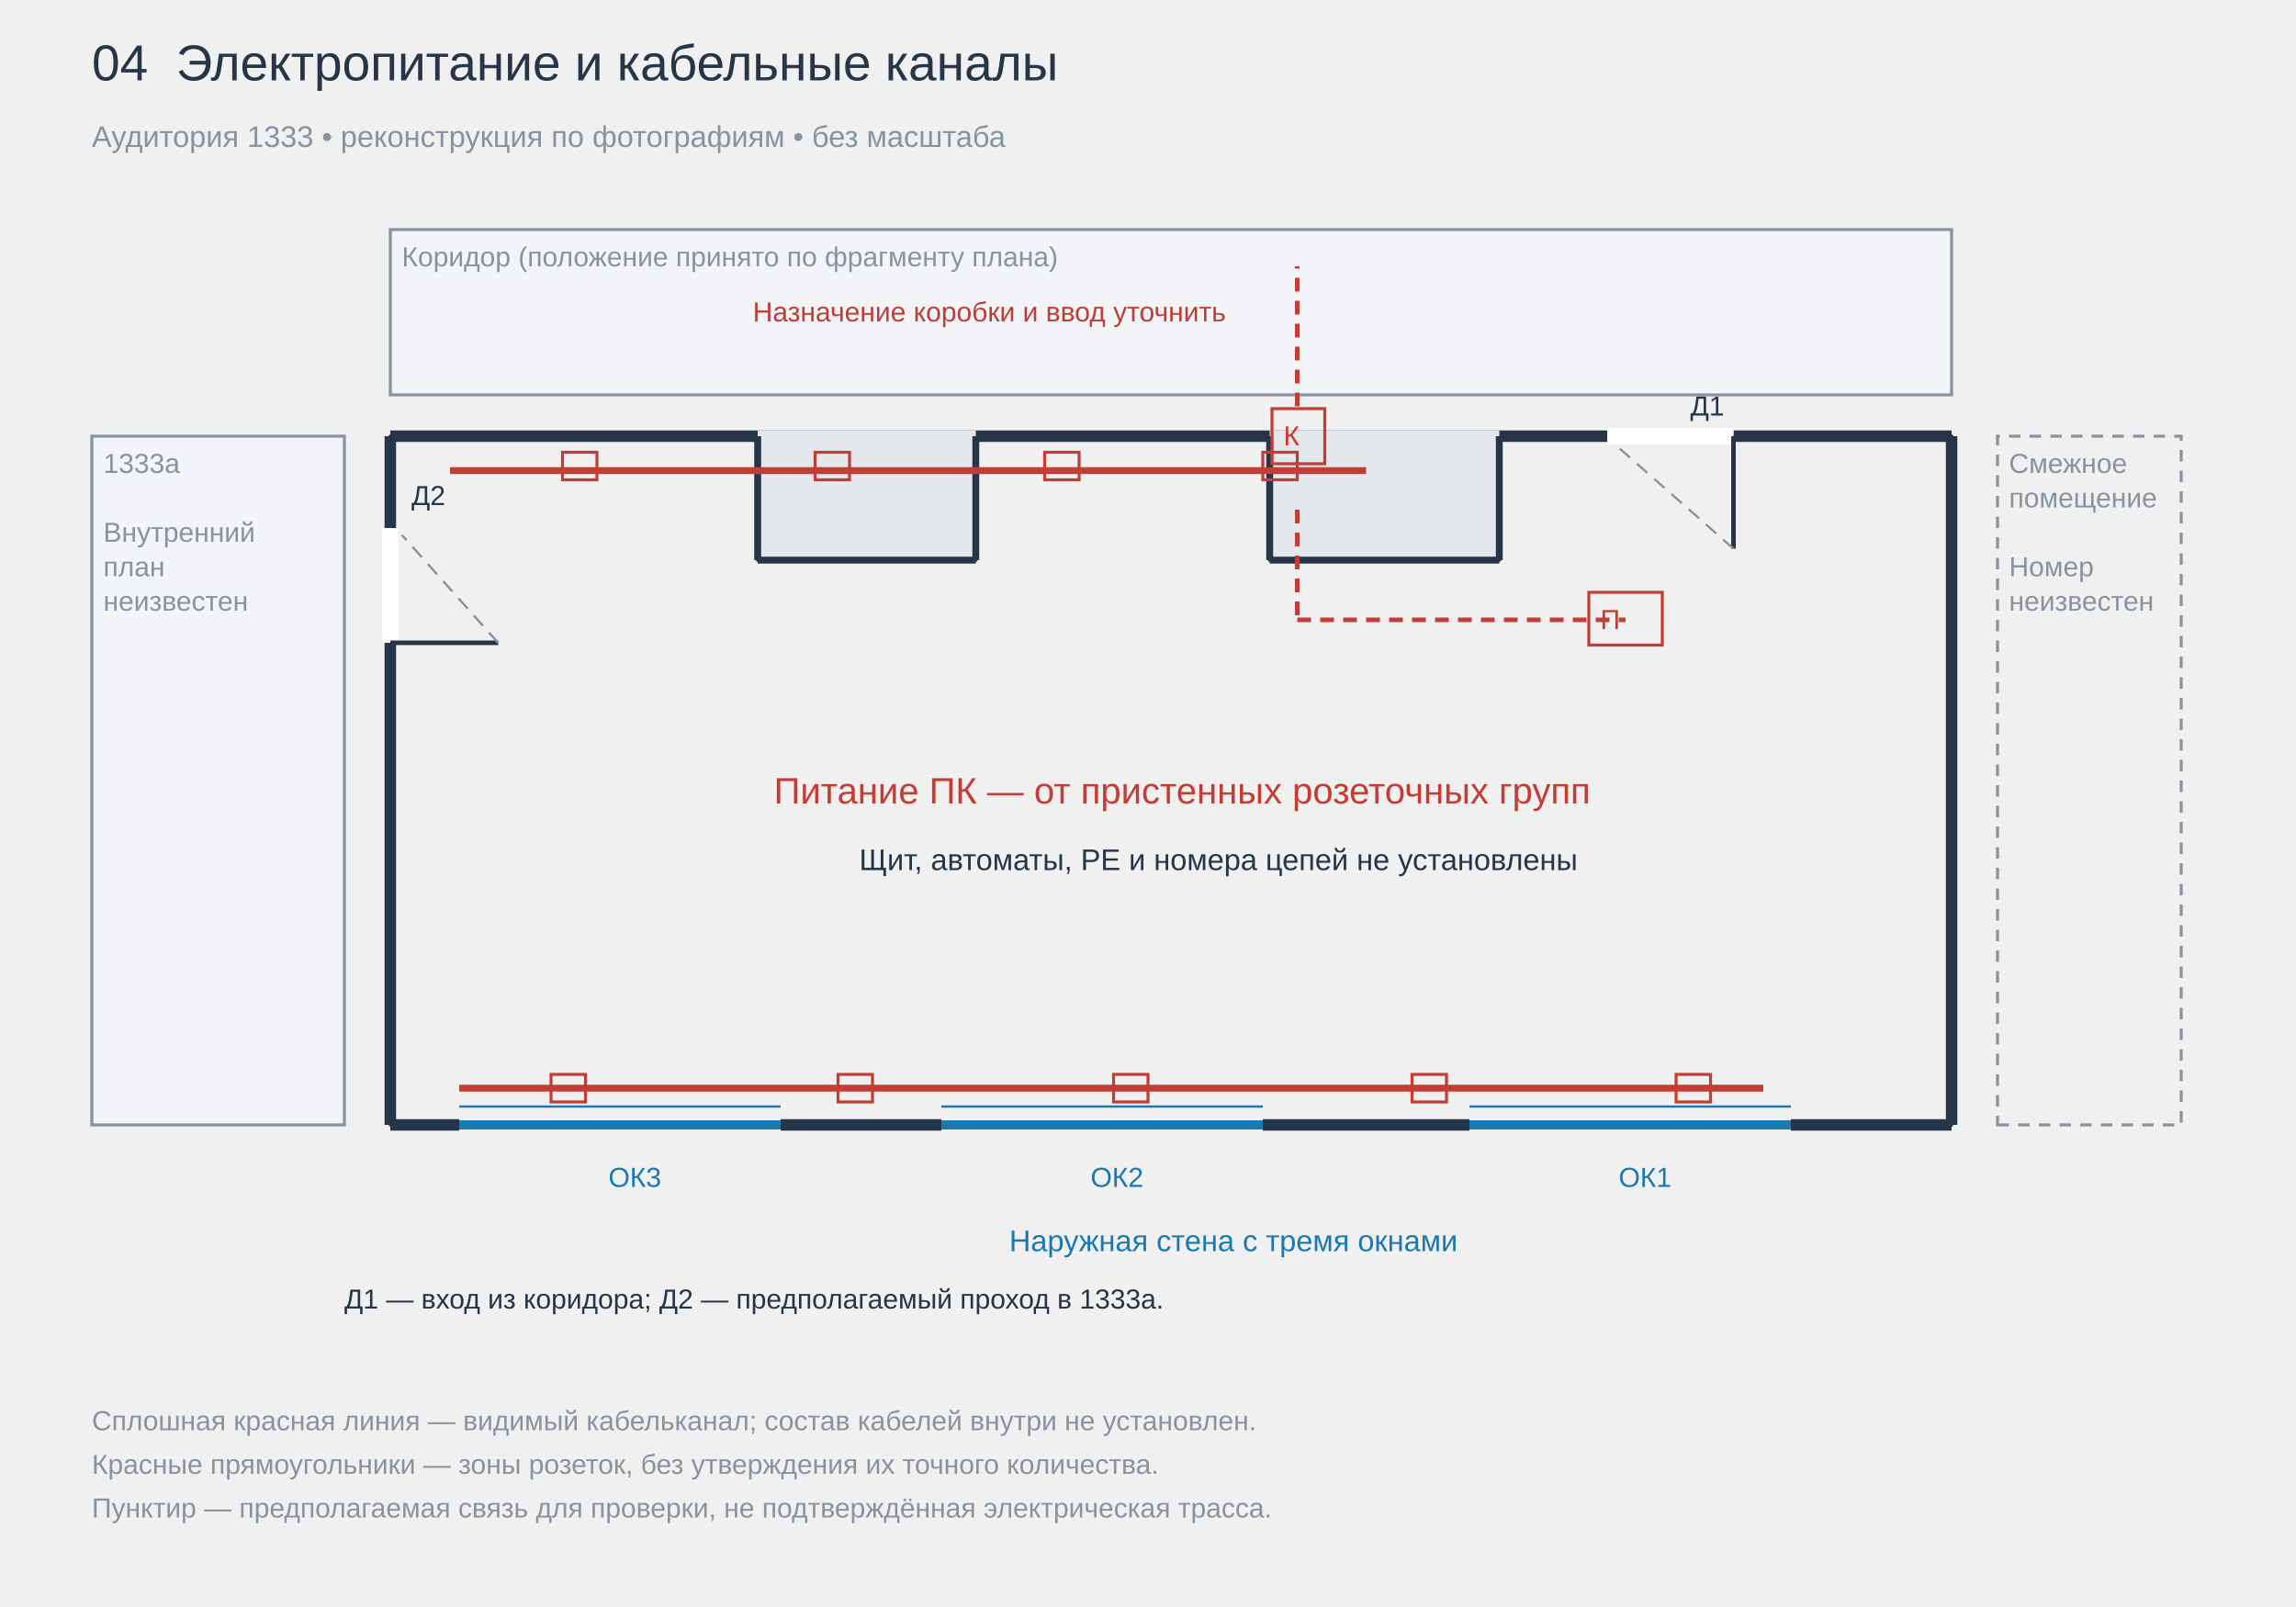
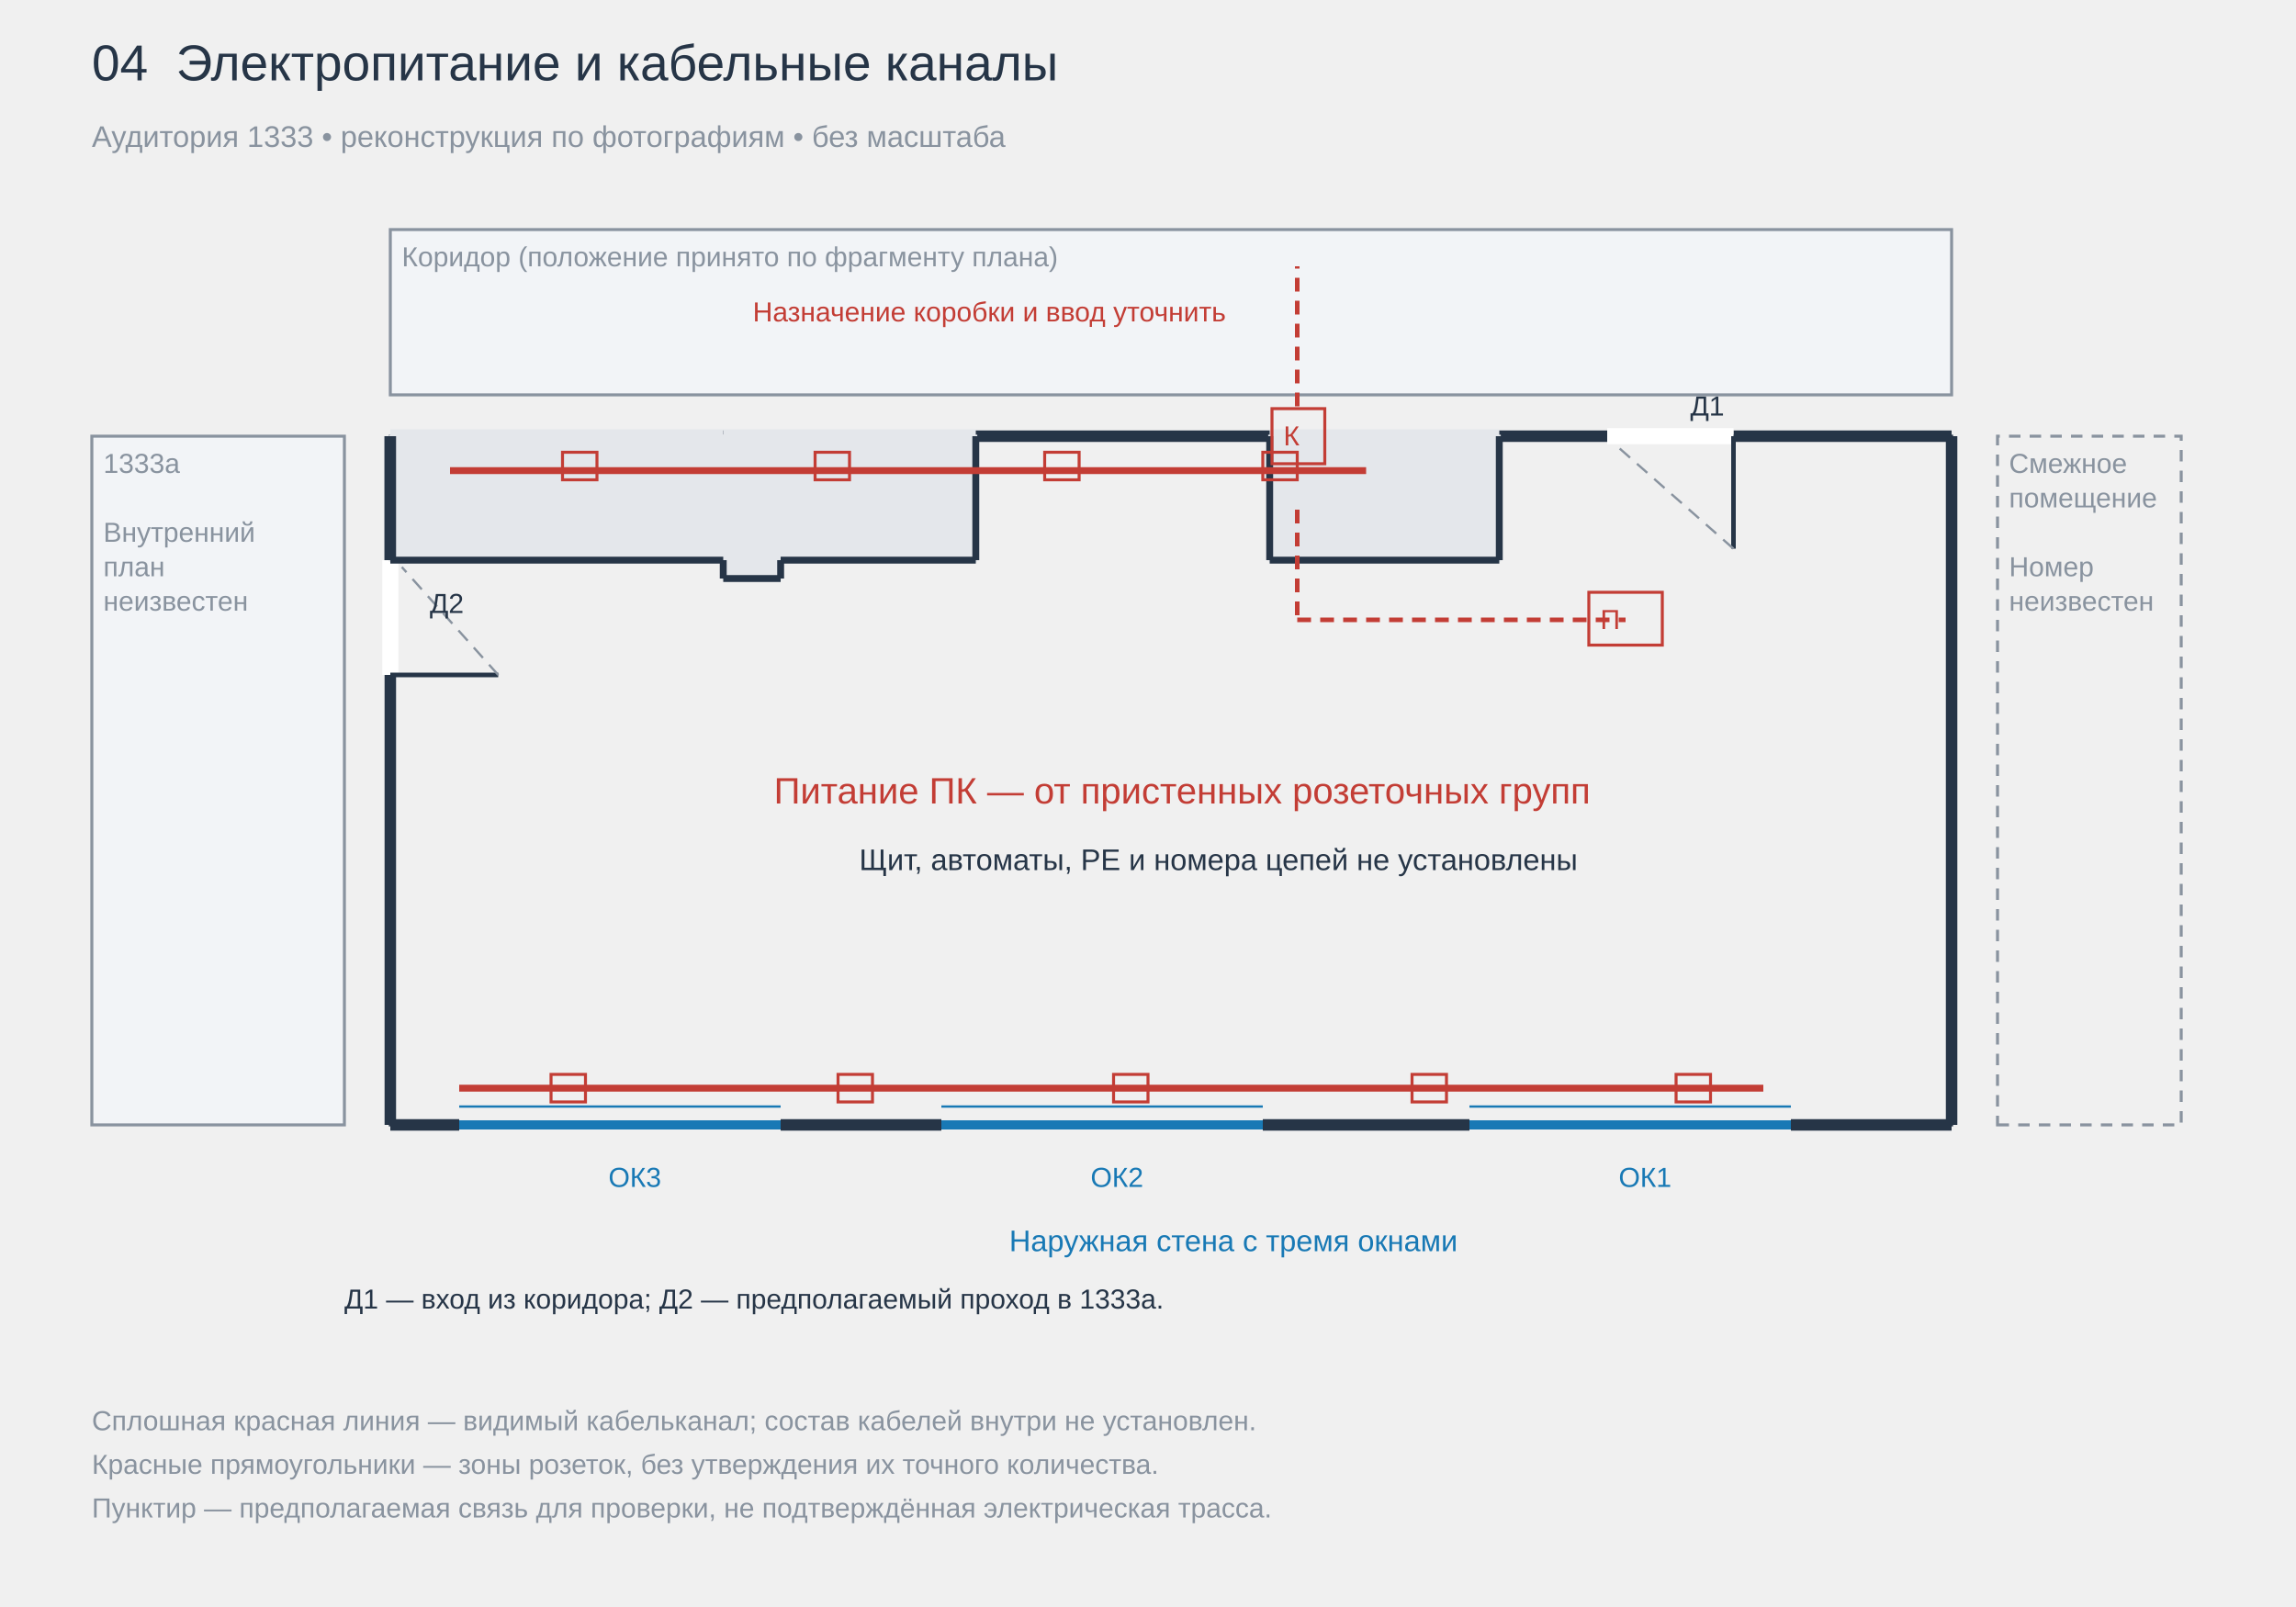
<svg xmlns="http://www.w3.org/2000/svg" version="1.1" width="1000" height="700" viewBox="0 0 1000 700">
  <text fill="#263547" xml:space="preserve" transform="matrix(1 0 -0 1 0 700)" font-size="22" font-family="Arial">
    <tspan y="-665" x="40 52.232 64.464 70.558 76.652 92.448 105.274 117.506 127.12 137.196 149.428 161.66 173.562 185.838 195.914 208.146 220.29 232.566 244.798 250.892 263.168 269.262 278.876 291.108 303.692 315.924 328.75 340.19 352.334 368.13 380.362 386.456 396.07 408.302 420.446 432.678 445.504">04  Электропитание и кабельные каналы</tspan>
  </text>
  <text fill="#89939f" xml:space="preserve" transform="matrix(1 0 -0 1 0 700)" font-size="13" font-family="Arial">
    <tspan y="-636" x="40 48.658 55.158 62.737 69.991 75.945 83.173 90.401 97.655 104.688 108.289 115.517 119.846 127.074 134.302 141.53 145.131 149.681 153.282 160.51 167.738 173.419 180.647 187.823 194.323 200.277 207.505 214.005 219.686 227.122 234.376 241.409 245.01 252.043 259.271 262.872 273.558 280.786 286.74 293.968 298.7 305.928 313.156 323.842 331.096 338.129 347.06 350.661 355.211 358.812 366.248 373.476 379.43 383.031 391.962 399.19 405.69 416.116 422.07 429.298 436.734">Аудитория 1­333 • реконструкция по фотографиям • без масштаба</tspan>
  </text>
  <path transform="matrix(1,0,0,-1,0,700)" d="M170 528H850V600H170Z" fill="#f2f4f7" />
  <path transform="matrix(1,0,0,-1,0,700)" stroke-width="1.3" stroke-linecap="butt" stroke-miterlimit="10" stroke-linejoin="miter" fill="none" stroke="#89939f" d="M170 528H850V600H170Z" />
  <text fill="#89939f" xml:space="preserve" transform="matrix(1 0 -0 1 0 700)" font-size="12" font-family="Arial">
    <tspan y="-584" x="175 181.984 188.656 195.328 202.024 209.02 215.692 222.364 225.688 229.684 236.176 242.848 249.844 256.516 264.532 271.204 277.828 284.524 291.196 294.52 301.012 307.684 314.38 321.004 327.496 332.992 339.664 342.988 349.48 356.152 359.476 369.34 376.012 382.684 387.052 395.296 401.968 408.592 414.088 420.088 423.412 429.904 436.9 443.572 450.196 456.868">Коридор (положение принято по фрагменту плана)</tspan>
  </text>
  <path transform="matrix(1,0,0,-1,0,700)" d="M40 210H150V510H40Z" fill="#f2f4f7" />
  <path transform="matrix(1,0,0,-1,0,700)" stroke-width="1.3" stroke-linecap="butt" stroke-miterlimit="10" stroke-linejoin="miter" fill="none" stroke="#89939f" d="M40 210H150V510H40Z" />
  <text fill="#89939f" xml:space="preserve" transform="matrix(1 0 -0 1 0 700)" font-size="12" font-family="Arial">
    <tspan y="-494" x="45 51.672 55.668 62.34 69.012 75.684">1­333а</tspan>
  </text>
  <text fill="#89939f" xml:space="preserve" transform="matrix(1 0 -0 1 0 700)" font-size="12" font-family="Arial">
    <tspan y="-464" x="45 52.992 59.616 65.616 71.112 77.784 84.456 91.08 97.704 104.4">Внутренний</tspan>
  </text>
  <text fill="#89939f" xml:space="preserve" transform="matrix(1 0 -0 1 0 700)" font-size="12" font-family="Arial">
    <tspan y="-449" x="45 51.492 58.488 65.16">план</tspan>
  </text>
  <text fill="#89939f" xml:space="preserve" transform="matrix(1 0 -0 1 0 700)" font-size="12" font-family="Arial">
    <tspan y="-434" x="45 51.624 58.296 64.992 70.488 76.86 83.532 89.532 95.028 101.7">неизвестен</tspan>
  </text>
  <path transform="matrix(1,0,0,-1,0,700)" stroke-width="1.3" stroke-linecap="butt" stroke-dasharray="5,4" stroke-miterlimit="10" stroke-linejoin="miter" fill="none" stroke="#89939f" d="M870 210H950V510H870Z" />
  <text fill="#89939f" xml:space="preserve" transform="matrix(1 0 -0 1 0 700)" font-size="12" font-family="Arial">
    <tspan y="-494" x="875 883.664 891.908 898.58 906.596 913.22 919.892">Смежное</tspan>
  </text>
  <text fill="#89939f" xml:space="preserve" transform="matrix(1 0 -0 1 0 700)" font-size="12" font-family="Arial">
    <tspan y="-479" x="875 881.492 888.164 896.408 903.08 912.944 919.616 926.24 932.936">помещение</tspan>
  </text>
  <text fill="#89939f" xml:space="preserve" transform="matrix(1 0 -0 1 0 700)" font-size="12" font-family="Arial">
    <tspan y="-449" x="875 883.664 890.336 898.58 905.252">Номер</tspan>
  </text>
  <text fill="#89939f" xml:space="preserve" transform="matrix(1 0 -0 1 0 700)" font-size="12" font-family="Arial">
    <tspan y="-434" x="875 881.624 888.296 894.992 900.488 906.86 913.532 919.532 925.028 931.7">неизвестен</tspan>
  </text>
  <path transform="matrix(1,0,0,-1,0,700)" stroke-width="1.3" stroke-linecap="butt" stroke-miterlimit="10" stroke-linejoin="miter" fill="none" stroke="#263547" d="M170 210H850V510H170Z" />
  <path transform="matrix(1,0,0,-1,0,700)" stroke-width="5" stroke-linecap="butt" stroke-miterlimit="10" stroke-linejoin="miter" fill="none" stroke="#263547" d="M850 510H755" />
  <path transform="matrix(1,0,0,-1,0,700)" stroke-width="5" stroke-linecap="butt" stroke-miterlimit="10" stroke-linejoin="miter" fill="none" stroke="#263547" d="M700 510H170" />
  <path transform="matrix(1,0,0,-1,0,700)" stroke-width="5" stroke-linecap="butt" stroke-miterlimit="10" stroke-linejoin="miter" fill="none" stroke="#263547" d="M850 510V210" />
-   <path transform="matrix(1,0,0,-1,0,700)" stroke-width="5" stroke-linecap="butt" stroke-miterlimit="10" stroke-linejoin="miter" fill="none" stroke="#263547" d="M170 510V470" />
-   <path transform="matrix(1,0,0,-1,0,700)" stroke-width="5" stroke-linecap="butt" stroke-miterlimit="10" stroke-linejoin="miter" fill="none" stroke="#263547" d="M170 420V210" />
+   <path transform="matrix(1,0,0,-1,0,700)" stroke-width="5" stroke-linecap="butt" stroke-miterlimit="10" stroke-linejoin="miter" fill="none" stroke="#263547" d="M170 510V456" />
+   <path transform="matrix(1,0,0,-1,0,700)" stroke-width="5" stroke-linecap="butt" stroke-miterlimit="10" stroke-linejoin="miter" fill="none" stroke="#263547" d="M170 406V210" />
  <path transform="matrix(1,0,0,-1,0,700)" stroke-width="5" stroke-linecap="butt" stroke-miterlimit="10" stroke-linejoin="miter" fill="none" stroke="#263547" d="M850 210H780" />
  <path transform="matrix(1,0,0,-1,0,700)" stroke-width="5" stroke-linecap="butt" stroke-miterlimit="10" stroke-linejoin="miter" fill="none" stroke="#263547" d="M640 210H550" />
  <path transform="matrix(1,0,0,-1,0,700)" stroke-width="5" stroke-linecap="butt" stroke-miterlimit="10" stroke-linejoin="miter" fill="none" stroke="#263547" d="M410 210H340" />
  <path transform="matrix(1,0,0,-1,0,700)" stroke-width="5" stroke-linecap="butt" stroke-miterlimit="10" stroke-linejoin="miter" fill="none" stroke="#263547" d="M200 210H170" />
  <path transform="matrix(1,0,0,-1,0,700)" stroke-width="7" stroke-linecap="butt" stroke-miterlimit="10" stroke-linejoin="miter" fill="none" stroke="#ffffff" d="M755 510H700" />
-   <path transform="matrix(1,0,0,-1,0,700)" stroke-width="7" stroke-linecap="butt" stroke-miterlimit="10" stroke-linejoin="miter" fill="none" stroke="#ffffff" d="M170 470V420" />
+   <path transform="matrix(1,0,0,-1,0,700)" stroke-width="7" stroke-linecap="butt" stroke-miterlimit="10" stroke-linejoin="miter" fill="none" stroke="#ffffff" d="M170 456V406" />
  <path transform="matrix(1,0,0,-1,0,700)" stroke-width="2" stroke-linecap="butt" stroke-miterlimit="10" stroke-linejoin="miter" fill="none" stroke="#263547" d="M755 510V461" />
  <path transform="matrix(1,0,0,-1,0,700)" stroke-width="1" stroke-linecap="butt" stroke-dasharray="6,4" stroke-miterlimit="10" stroke-linejoin="miter" fill="none" stroke="#89939f" d="M755 461 705 505" />
  <text fill="#263547" xml:space="preserve" transform="matrix(1 0 -0 1 0 700)" font-size="12" font-family="Arial">
    <tspan y="-519" x="736.199 744.323">Д1</tspan>
  </text>
-   <path transform="matrix(1,0,0,-1,0,700)" stroke-width="2" stroke-linecap="butt" stroke-miterlimit="10" stroke-linejoin="miter" fill="none" stroke="#263547" d="M170 420H217" />
-   <path transform="matrix(1,0,0,-1,0,700)" stroke-width="1" stroke-linecap="butt" stroke-dasharray="6,4" stroke-miterlimit="10" stroke-linejoin="miter" fill="none" stroke="#89939f" d="M217 420 175 467" />
-   <text fill="#263547" xml:space="preserve" transform="matrix(1 0 -0 1 0 700)" font-size="12" font-family="Arial">
-     <tspan y="-480" x="179.199 187.323">Д2</tspan>
-   </text>
+   <path transform="matrix(1,0,0,-1,0,700)" stroke-width="2" stroke-linecap="butt" stroke-miterlimit="10" stroke-linejoin="miter" fill="none" stroke="#263547" d="M170 406H217" />
+   <path transform="matrix(1,0,0,-1,0,700)" stroke-width="1" stroke-linecap="butt" stroke-dasharray="6,4" stroke-miterlimit="10" stroke-linejoin="miter" fill="none" stroke="#89939f" d="M217 406 175 453" />
  <path transform="matrix(1,0,0,-1,0,700)" stroke-width="4" stroke-linecap="butt" stroke-miterlimit="10" stroke-linejoin="miter" fill="none" stroke="#1879b5" d="M780 210H640" />
  <path transform="matrix(1,0,0,-1,0,700)" stroke-width="1" stroke-linecap="butt" stroke-miterlimit="10" stroke-linejoin="miter" fill="none" stroke="#1879b5" d="M780 218H640" />
  <text fill="#1879b5" xml:space="preserve" transform="matrix(1 0 -0 1 0 700)" font-size="12" font-family="Arial">
    <tspan y="-183" x="705.002 714.326 721.31">ОК1</tspan>
  </text>
  <path transform="matrix(1,0,0,-1,0,700)" stroke-width="4" stroke-linecap="butt" stroke-miterlimit="10" stroke-linejoin="miter" fill="none" stroke="#1879b5" d="M550 210H410" />
  <path transform="matrix(1,0,0,-1,0,700)" stroke-width="1" stroke-linecap="butt" stroke-miterlimit="10" stroke-linejoin="miter" fill="none" stroke="#1879b5" d="M550 218H410" />
  <text fill="#1879b5" xml:space="preserve" transform="matrix(1 0 -0 1 0 700)" font-size="12" font-family="Arial">
    <tspan y="-183" x="475.002 484.326 491.31">ОК2</tspan>
  </text>
  <path transform="matrix(1,0,0,-1,0,700)" stroke-width="4" stroke-linecap="butt" stroke-miterlimit="10" stroke-linejoin="miter" fill="none" stroke="#1879b5" d="M340 210H200" />
  <path transform="matrix(1,0,0,-1,0,700)" stroke-width="1" stroke-linecap="butt" stroke-miterlimit="10" stroke-linejoin="miter" fill="none" stroke="#1879b5" d="M340 218H200" />
  <text fill="#1879b5" xml:space="preserve" transform="matrix(1 0 -0 1 0 700)" font-size="12" font-family="Arial">
    <tspan y="-183" x="265.002 274.326 281.31">ОК3</tspan>
  </text>
  <text fill="#1879b5" xml:space="preserve" transform="matrix(1 0 -0 1 0 700)" font-size="13" font-family="Arial">
    <tspan y="-155" x="439.549 448.935 456.163 463.391 469.891 478.575 485.751 492.979 500.012 503.613 510.113 516.067 523.295 530.471 537.699 541.3 547.8 551.401 557.355 564.583 571.811 580.742 587.775 591.376 598.605 604.285 611.462 618.69 627.621">Наружная стена с тремя окнами</tspan>
  </text>
  <path transform="matrix(1,0,0,-1,0,700)" d="M553 456H653V510H553Z" fill="#e4e7eb" />
-   <path transform="matrix(1,0,0,-1,0,700)" stroke-width="1.3" stroke-linecap="butt" stroke-miterlimit="10" stroke-linejoin="miter" fill="none" stroke="#263547" d="M553 456H653V510H553Z" />
-   <path transform="matrix(1,0,0,-1,0,700)" stroke-width="5" stroke-linecap="butt" stroke-miterlimit="10" stroke-linejoin="miter" fill="none" stroke="#e4e7eb" d="M653 510H553" />
+   <path transform="matrix(1,0,0,-1,0,700)" stroke-width="1.3" stroke-linecap="butt" stroke-miterlimit="10" stroke-linejoin="miter" fill="none" stroke="#e4e7eb" d="M553 456H653V510H553Z" />
+   <path transform="matrix(1,0,0,-1,0,700)" stroke-width="6" stroke-linecap="butt" stroke-miterlimit="10" stroke-linejoin="miter" fill="none" stroke="#e4e7eb" d="M653 510H553" />
+   <path transform="matrix(1,0,0,-1,0,700)" d="M340 456H425V510H340Z" fill="#e4e7eb" />
+   <path transform="matrix(1,0,0,-1,0,700)" stroke-width="1.3" stroke-linecap="butt" stroke-miterlimit="10" stroke-linejoin="miter" fill="none" stroke="#e4e7eb" d="M340 456H425V510H340Z" />
+   <path transform="matrix(1,0,0,-1,0,700)" stroke-width="6" stroke-linecap="butt" stroke-miterlimit="10" stroke-linejoin="miter" fill="none" stroke="#e4e7eb" d="M425 510H340" />
+   <path transform="matrix(1,0,0,-1,0,700)" d="M315 448H340V510H315Z" fill="#e4e7eb" />
+   <path transform="matrix(1,0,0,-1,0,700)" stroke-width="1.3" stroke-linecap="butt" stroke-miterlimit="10" stroke-linejoin="miter" fill="none" stroke="#e4e7eb" d="M315 448H340V510H315Z" />
+   <path transform="matrix(1,0,0,-1,0,700)" stroke-width="6" stroke-linecap="butt" stroke-miterlimit="10" stroke-linejoin="miter" fill="none" stroke="#e4e7eb" d="M340 510H315" />
+   <path transform="matrix(1,0,0,-1,0,700)" d="M170 456H315V510H170Z" fill="#e4e7eb" />
+   <path transform="matrix(1,0,0,-1,0,700)" stroke-width="1.3" stroke-linecap="butt" stroke-miterlimit="10" stroke-linejoin="miter" fill="none" stroke="#e4e7eb" d="M170 456H315V510H170Z" />
+   <path transform="matrix(1,0,0,-1,0,700)" stroke-width="6" stroke-linecap="butt" stroke-miterlimit="10" stroke-linejoin="miter" fill="none" stroke="#e4e7eb" d="M315 510H170" />
  <path transform="matrix(1,0,0,-1,0,700)" stroke-width="3" stroke-linecap="butt" stroke-miterlimit="10" stroke-linejoin="miter" fill="none" stroke="#263547" d="M653 510V456" />
  <path transform="matrix(1,0,0,-1,0,700)" stroke-width="3" stroke-linecap="butt" stroke-miterlimit="10" stroke-linejoin="miter" fill="none" stroke="#263547" d="M653 456H553" />
  <path transform="matrix(1,0,0,-1,0,700)" stroke-width="3" stroke-linecap="butt" stroke-miterlimit="10" stroke-linejoin="miter" fill="none" stroke="#263547" d="M553 456V510" />
-   <path transform="matrix(1,0,0,-1,0,700)" d="M330 456H425V510H330Z" fill="#e4e7eb" />
-   <path transform="matrix(1,0,0,-1,0,700)" stroke-width="1.3" stroke-linecap="butt" stroke-miterlimit="10" stroke-linejoin="miter" fill="none" stroke="#263547" d="M330 456H425V510H330Z" />
-   <path transform="matrix(1,0,0,-1,0,700)" stroke-width="5" stroke-linecap="butt" stroke-miterlimit="10" stroke-linejoin="miter" fill="none" stroke="#e4e7eb" d="M425 510H330" />
  <path transform="matrix(1,0,0,-1,0,700)" stroke-width="3" stroke-linecap="butt" stroke-miterlimit="10" stroke-linejoin="miter" fill="none" stroke="#263547" d="M425 510V456" />
-   <path transform="matrix(1,0,0,-1,0,700)" stroke-width="3" stroke-linecap="butt" stroke-miterlimit="10" stroke-linejoin="miter" fill="none" stroke="#263547" d="M425 456H330" />
-   <path transform="matrix(1,0,0,-1,0,700)" stroke-width="3" stroke-linecap="butt" stroke-miterlimit="10" stroke-linejoin="miter" fill="none" stroke="#263547" d="M330 456V510" />
+   <path transform="matrix(1,0,0,-1,0,700)" stroke-width="3" stroke-linecap="butt" stroke-miterlimit="10" stroke-linejoin="miter" fill="none" stroke="#263547" d="M425 456H340" />
+   <path transform="matrix(1,0,0,-1,0,700)" stroke-width="3" stroke-linecap="butt" stroke-miterlimit="10" stroke-linejoin="miter" fill="none" stroke="#263547" d="M340 456V448" />
+   <path transform="matrix(1,0,0,-1,0,700)" stroke-width="3" stroke-linecap="butt" stroke-miterlimit="10" stroke-linejoin="miter" fill="none" stroke="#263547" d="M340 448H315" />
+   <path transform="matrix(1,0,0,-1,0,700)" stroke-width="3" stroke-linecap="butt" stroke-miterlimit="10" stroke-linejoin="miter" fill="none" stroke="#263547" d="M315 448V456" />
+   <path transform="matrix(1,0,0,-1,0,700)" stroke-width="3" stroke-linecap="butt" stroke-miterlimit="10" stroke-linejoin="miter" fill="none" stroke="#263547" d="M315 456H170" />
+   <path transform="matrix(1,0,0,-1,0,700)" stroke-width="5" stroke-linecap="butt" stroke-miterlimit="10" stroke-linejoin="miter" fill="none" stroke="#263547" d="M170 510V456" />
+   <text fill="#263547" xml:space="preserve" transform="matrix(1 0 -0 1 0 700)" font-size="12" font-family="Arial">
+     <tspan y="-433" x="187.199 195.323">Д2</tspan>
+   </text>
  <text fill="#263547" xml:space="preserve" transform="matrix(1 0 -0 1 0 700)" font-size="12" font-family="Arial">
    <tspan y="-130" x="150 158.124 164.796 168.12 180.12 183.444 189.816 195.816 202.488 209.484 212.808 219.504 225 228.324 233.568 240.24 246.912 253.608 260.604 267.276 273.948 280.62 283.944 287.268 295.392 302.064 305.388 317.388 320.712 327.204 333.876 340.548 347.544 354.036 360.708 367.704 374.376 378.744 385.416 392.088 400.332 408.948 415.644 418.968 425.46 432.132 438.804 444.804 451.476 458.472 461.796 468.168 471.492 478.164 482.16 488.832 495.504 502.176 508.848">Д1 — вход из коридора; Д2 — предполагаемый проход в 1­333а.</tspan>
  </text>
  <path transform="matrix(1,0,0,-1,0,700)" stroke-width="3" stroke-linecap="butt" stroke-miterlimit="10" stroke-linejoin="miter" fill="none" stroke="#c33d35" d="M595 495H196" />
  <path transform="matrix(1,0,0,-1,0,700)" stroke-width="3" stroke-linecap="butt" stroke-miterlimit="10" stroke-linejoin="miter" fill="none" stroke="#c33d35" d="M768 226H200" />
  <path transform="matrix(1,0,0,-1,0,700)" stroke-width="1.3" stroke-linecap="butt" stroke-miterlimit="10" stroke-linejoin="miter" fill="none" stroke="#c33d35" d="M550 491H565V503H550Z" />
  <path transform="matrix(1,0,0,-1,0,700)" stroke-width="1.3" stroke-linecap="butt" stroke-miterlimit="10" stroke-linejoin="miter" fill="none" stroke="#c33d35" d="M455 491H470V503H455Z" />
  <path transform="matrix(1,0,0,-1,0,700)" stroke-width="1.3" stroke-linecap="butt" stroke-miterlimit="10" stroke-linejoin="miter" fill="none" stroke="#c33d35" d="M355 491H370V503H355Z" />
  <path transform="matrix(1,0,0,-1,0,700)" stroke-width="1.3" stroke-linecap="butt" stroke-miterlimit="10" stroke-linejoin="miter" fill="none" stroke="#c33d35" d="M245 491H260V503H245Z" />
  <path transform="matrix(1,0,0,-1,0,700)" stroke-width="1.3" stroke-linecap="butt" stroke-miterlimit="10" stroke-linejoin="miter" fill="none" stroke="#c33d35" d="M730 220H745V232H730Z" />
  <path transform="matrix(1,0,0,-1,0,700)" stroke-width="1.3" stroke-linecap="butt" stroke-miterlimit="10" stroke-linejoin="miter" fill="none" stroke="#c33d35" d="M615 220H630V232H615Z" />
  <path transform="matrix(1,0,0,-1,0,700)" stroke-width="1.3" stroke-linecap="butt" stroke-miterlimit="10" stroke-linejoin="miter" fill="none" stroke="#c33d35" d="M485 220H500V232H485Z" />
  <path transform="matrix(1,0,0,-1,0,700)" stroke-width="1.3" stroke-linecap="butt" stroke-miterlimit="10" stroke-linejoin="miter" fill="none" stroke="#c33d35" d="M365 220H380V232H365Z" />
  <path transform="matrix(1,0,0,-1,0,700)" stroke-width="1.3" stroke-linecap="butt" stroke-miterlimit="10" stroke-linejoin="miter" fill="none" stroke="#c33d35" d="M240 220H255V232H240Z" />
  <path transform="matrix(1,0,0,-1,0,700)" stroke-width="1.3" stroke-linecap="butt" stroke-miterlimit="10" stroke-linejoin="miter" fill="none" stroke="#c33d35" d="M554 498H577V522H554Z" />
  <text fill="#c33d35" xml:space="preserve" transform="matrix(1 0 -0 1 0 700)" font-size="12" font-family="Arial">
    <tspan y="-506" x="559">К</tspan>
  </text>
  <path transform="matrix(1,0,0,-1,0,700)" stroke-width="2" stroke-linecap="butt" stroke-dasharray="6,4" stroke-miterlimit="10" stroke-linejoin="miter" fill="none" stroke="#c33d35" d="M565 523V584" />
  <text fill="#c33d35" xml:space="preserve" transform="matrix(1 0 -0 1 0 700)" font-size="12" font-family="Arial">
    <tspan y="-560" x="327.865 336.529 343.201 348.697 355.321 361.993 368.233 374.905 381.529 388.225 394.897 398.221 403.465 410.137 416.809 423.481 430.345 435.589 442.285 445.609 452.305 455.629 462.001 468.373 475.045 482.041 485.365 491.365 496.861 503.533 509.773 516.397 523.093 528.589">Назначение коробки и ввод уточнить</tspan>
  </text>
  <path transform="matrix(1,0,0,-1,0,700)" stroke-width="2" stroke-linecap="butt" stroke-dasharray="6,4" stroke-miterlimit="10" stroke-linejoin="miter" fill="none" stroke="#c33d35" d="M565 478V430" />
  <path transform="matrix(1,0,0,-1,0,700)" stroke-width="2" stroke-linecap="butt" stroke-dasharray="6,4" stroke-miterlimit="10" stroke-linejoin="miter" fill="none" stroke="#c33d35" d="M565 430H708" />
  <path transform="matrix(1,0,0,-1,0,700)" stroke-width="1.3" stroke-linecap="butt" stroke-miterlimit="10" stroke-linejoin="miter" fill="none" stroke="#c33d35" d="M692 419H724V442H692Z" />
  <text fill="#c33d35" xml:space="preserve" transform="matrix(1 0 -0 1 0 700)" font-size="12" font-family="Arial">
    <tspan y="-426" x="697">П</tspan>
  </text>
  <text fill="#c33d35" xml:space="preserve" transform="matrix(1 0 -0 1 0 700)" font-size="16" font-family="Arial">
    <tspan y="-350" x="337.055 348.543 357.471 364.799 373.695 382.527 391.455 400.351 404.783 416.271 425.583 430.015 446.015 450.447 459.343 466.671 471.103 479.759 488.655 497.583 505.583 512.911 521.807 530.639 539.471 550.959 558.959 563.391 572.287 581.183 588.511 597.407 604.735 613.631 621.951 630.783 642.271 650.271 654.703 660.527 669.423 677.423 686.079">Питание ПК — от пристенных розеточных групп</tspan>
  </text>
  <text fill="#263547" xml:space="preserve" transform="matrix(1 0 -0 1 0 700)" font-size="13" font-family="Arial">
    <tspan y="-321" x="374.21 386.391 393.645 399.599 403.2 406.801 414.029 420.933 426.887 434.115 443.046 450.274 456.228 465.562 469.163 472.764 481.422 490.08 493.681 500.935 504.536 511.712 518.94 527.871 535.099 542.327 549.555 553.156 560.592 567.82 574.853 582.081 589.335 592.936 600.112 607.34 610.941 617.441 623.941 629.895 637.123 644.299 651.527 658.43 666.009 673.237 680.413">Щит, автоматы, PE и номера цепей не установлены</tspan>
  </text>
  <text fill="#89939f" xml:space="preserve" transform="matrix(1 0 -0 1 0 700)" font-size="12" font-family="Arial">
    <tspan y="-77" x="40 48.664 55.156 62.152 68.824 78.448 85.072 91.744 98.236 101.56 106.804 113.476 120.148 126.148 132.772 139.444 145.936 149.26 156.256 162.952 169.576 176.272 182.764 186.088 198.088 201.412 207.784 214.48 221.476 228.172 236.416 245.032 251.728 255.052 260.296 266.968 273.832 280.504 287.5 293.74 297.736 302.98 309.652 316.276 322.948 329.944 333.268 336.592 342.592 349.264 355.264 360.76 367.432 373.804 377.128 382.372 389.044 395.908 402.58 409.576 416.248 422.944 426.268 432.64 439.264 445.264 450.76 457.432 464.128 467.452 474.076 480.748 484.072 490.072 496.072 501.568 508.24 514.864 521.536 527.908 534.904 541.576 548.2">Сплошная красная линия — видимый кабель­канал; состав кабелей внутри не установлен.</tspan>
  </text>
  <text fill="#89939f" xml:space="preserve" transform="matrix(1 0 -0 1 0 700)" font-size="12" font-family="Arial">
    <tspan y="-58" x="40 46.984 53.656 60.328 66.328 72.952 81.568 88.24 91.564 98.056 104.728 111.22 119.464 126.136 132.136 136.504 143.176 150.172 156.412 163.036 169.732 174.976 181.672 184.996 196.996 200.32 205.816 212.488 219.112 227.728 231.052 237.724 244.396 249.892 256.564 262.06 268.732 273.976 277.3 280.624 287.488 294.16 299.656 302.98 308.98 314.476 320.848 327.52 334.192 342.208 349.204 355.876 362.5 369.196 375.688 379.012 385.708 391.708 395.032 400.528 407.2 413.44 420.064 426.736 431.104 437.776 441.1 446.344 453.016 460.012 466.708 472.948 479.62 485.62 491.116 497.488 504.16">Красные прямоугольники — зоны розеток, без утверждения их точного количества.</tspan>
  </text>
  <text fill="#89939f" xml:space="preserve" transform="matrix(1 0 -0 1 0 700)" font-size="12" font-family="Arial">
    <tspan y="-39" x="40 48.616 54.616 61.24 66.484 71.98 78.676 85.348 88.672 100.672 103.996 110.488 117.16 123.832 130.828 137.32 143.992 150.988 157.66 162.028 168.7 175.372 183.616 190.288 196.78 200.104 206.104 212.476 218.968 224.464 230.704 234.028 241.024 248.02 254.512 257.836 264.328 271 277.672 284.044 290.716 297.388 302.632 309.328 312.652 315.976 322.6 329.272 332.596 339.088 345.76 352.756 358.252 364.624 371.296 377.968 385.984 392.98 399.652 406.276 412.9 419.572 426.064 429.388 435.508 442.504 449.176 454.42 459.916 466.588 473.284 479.524 486.196 492.196 497.44 504.112 510.604 513.928 519.424 526.096 532.768 538.768 544.768 551.44">Пунктир — предполагаемая связь для проверки, не подтверждённая электрическая трасса.</tspan>
  </text>
</svg>
